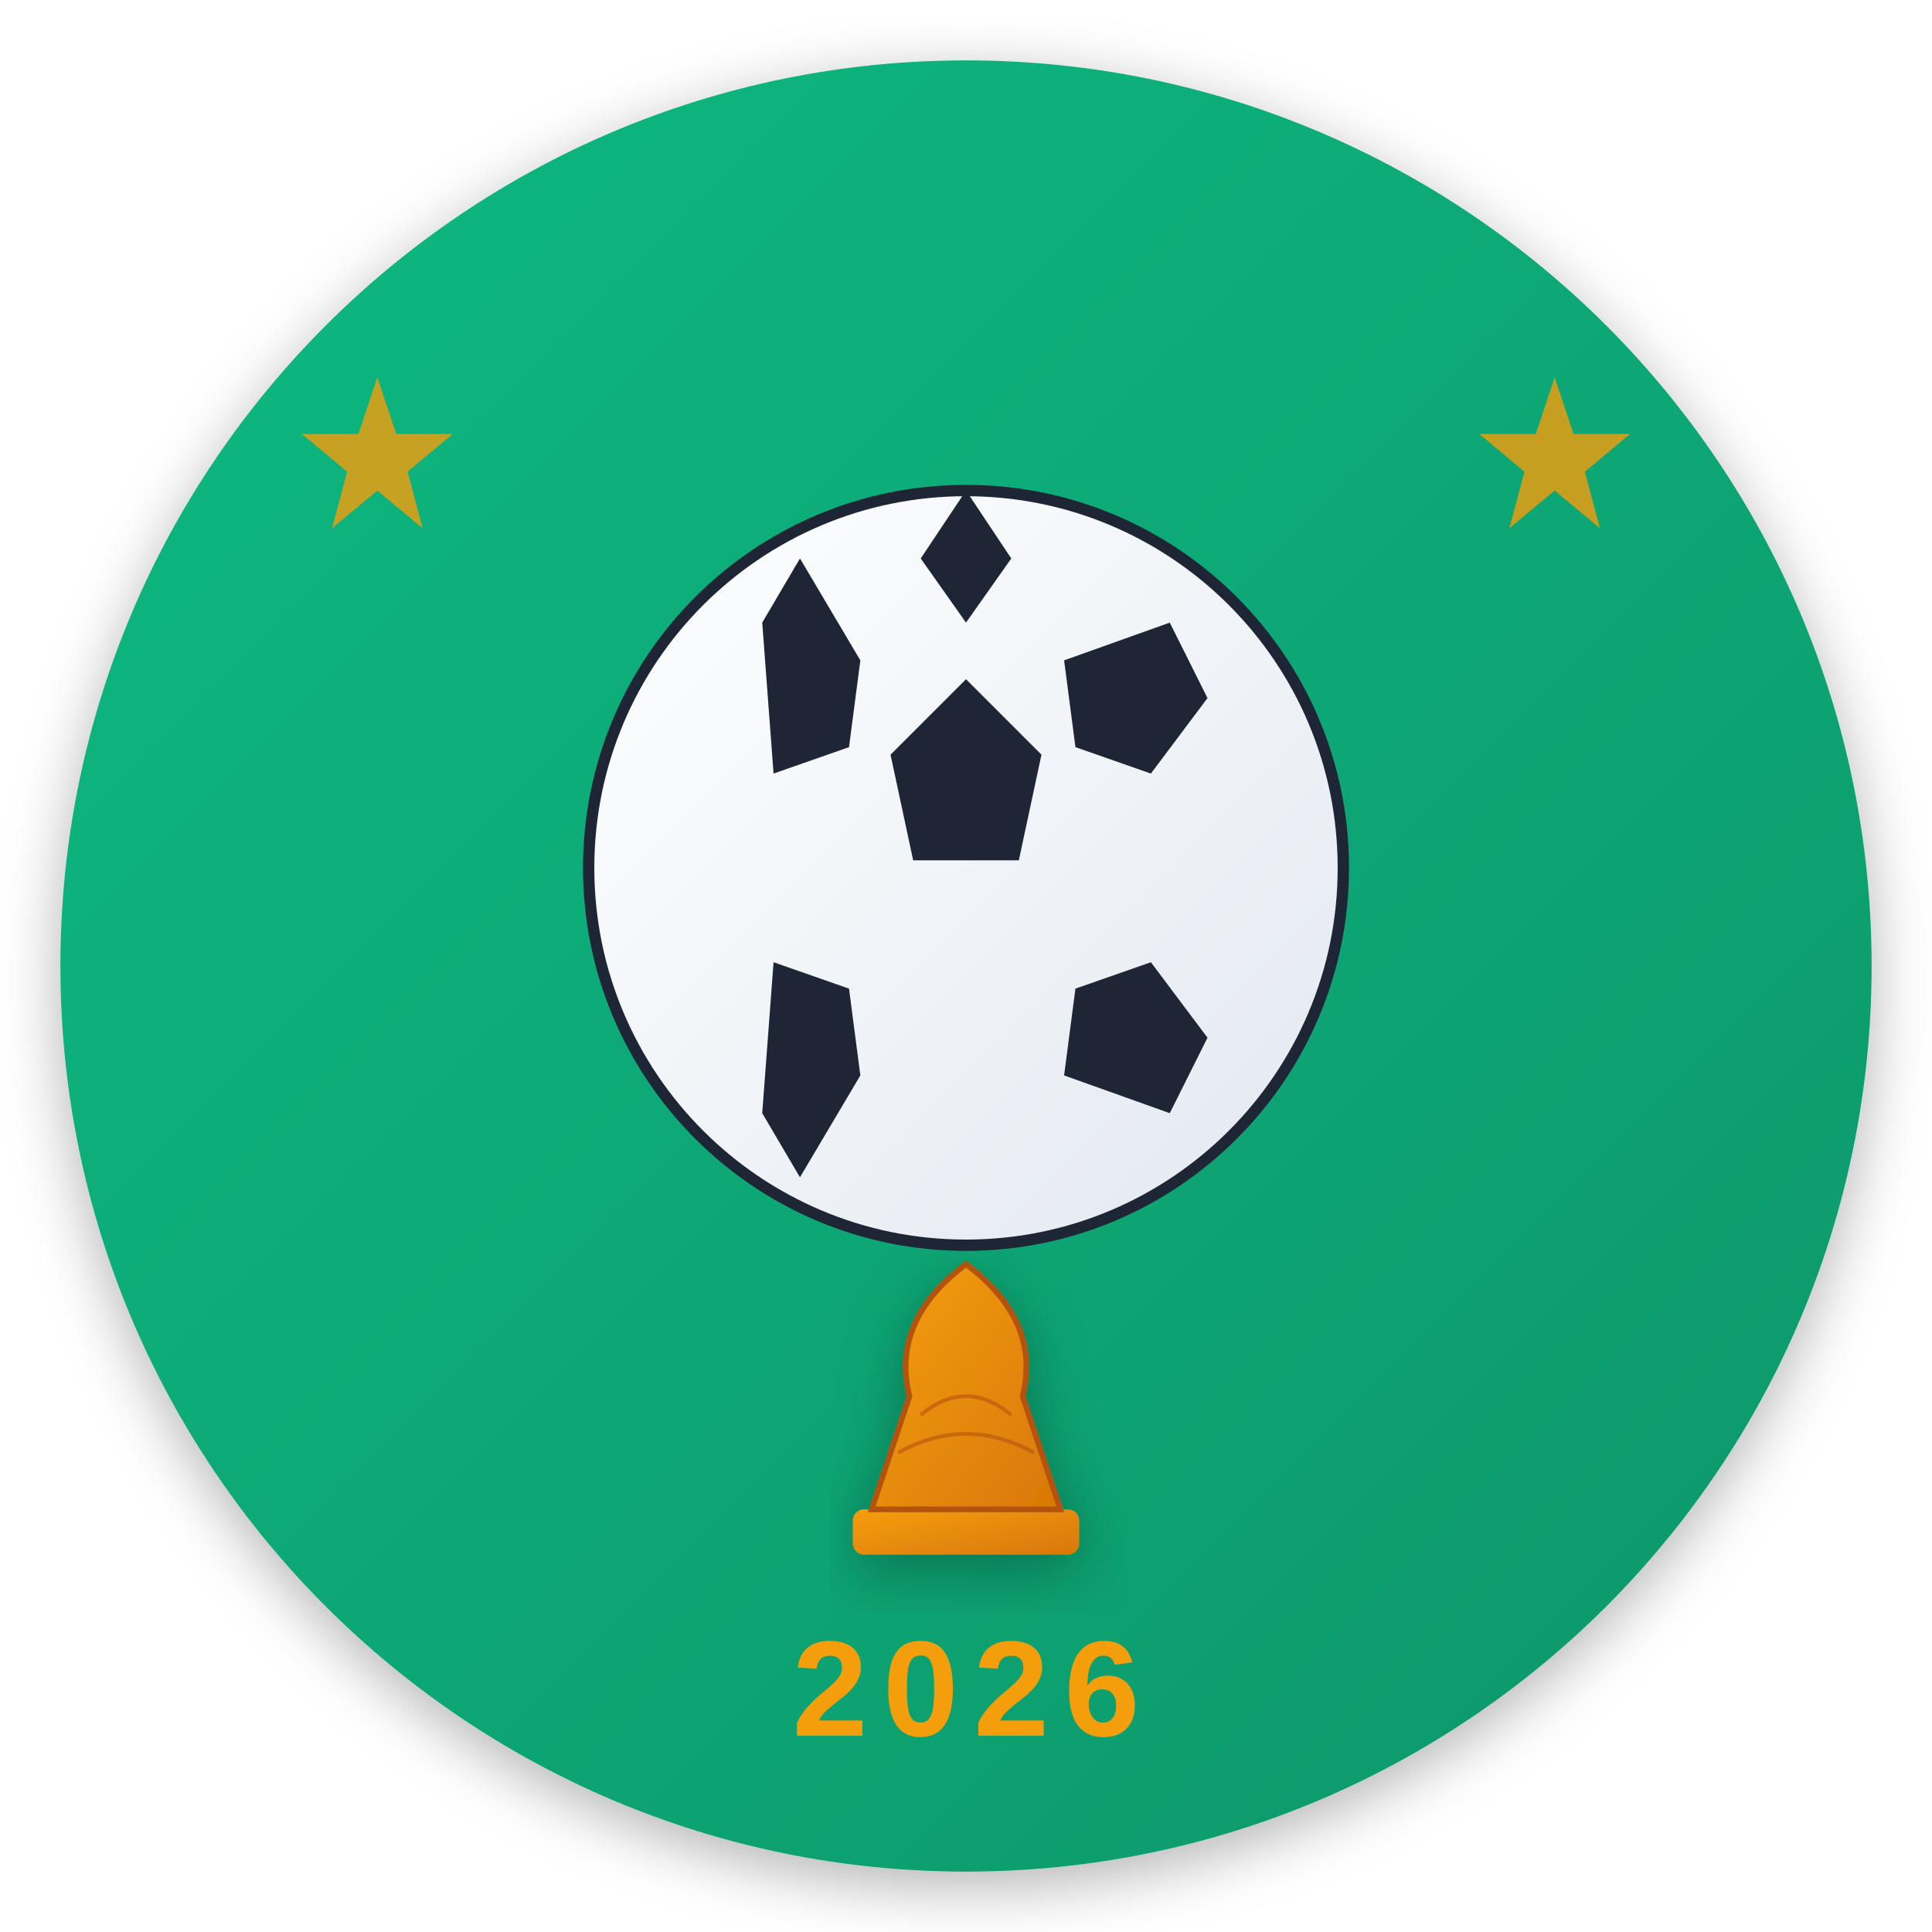
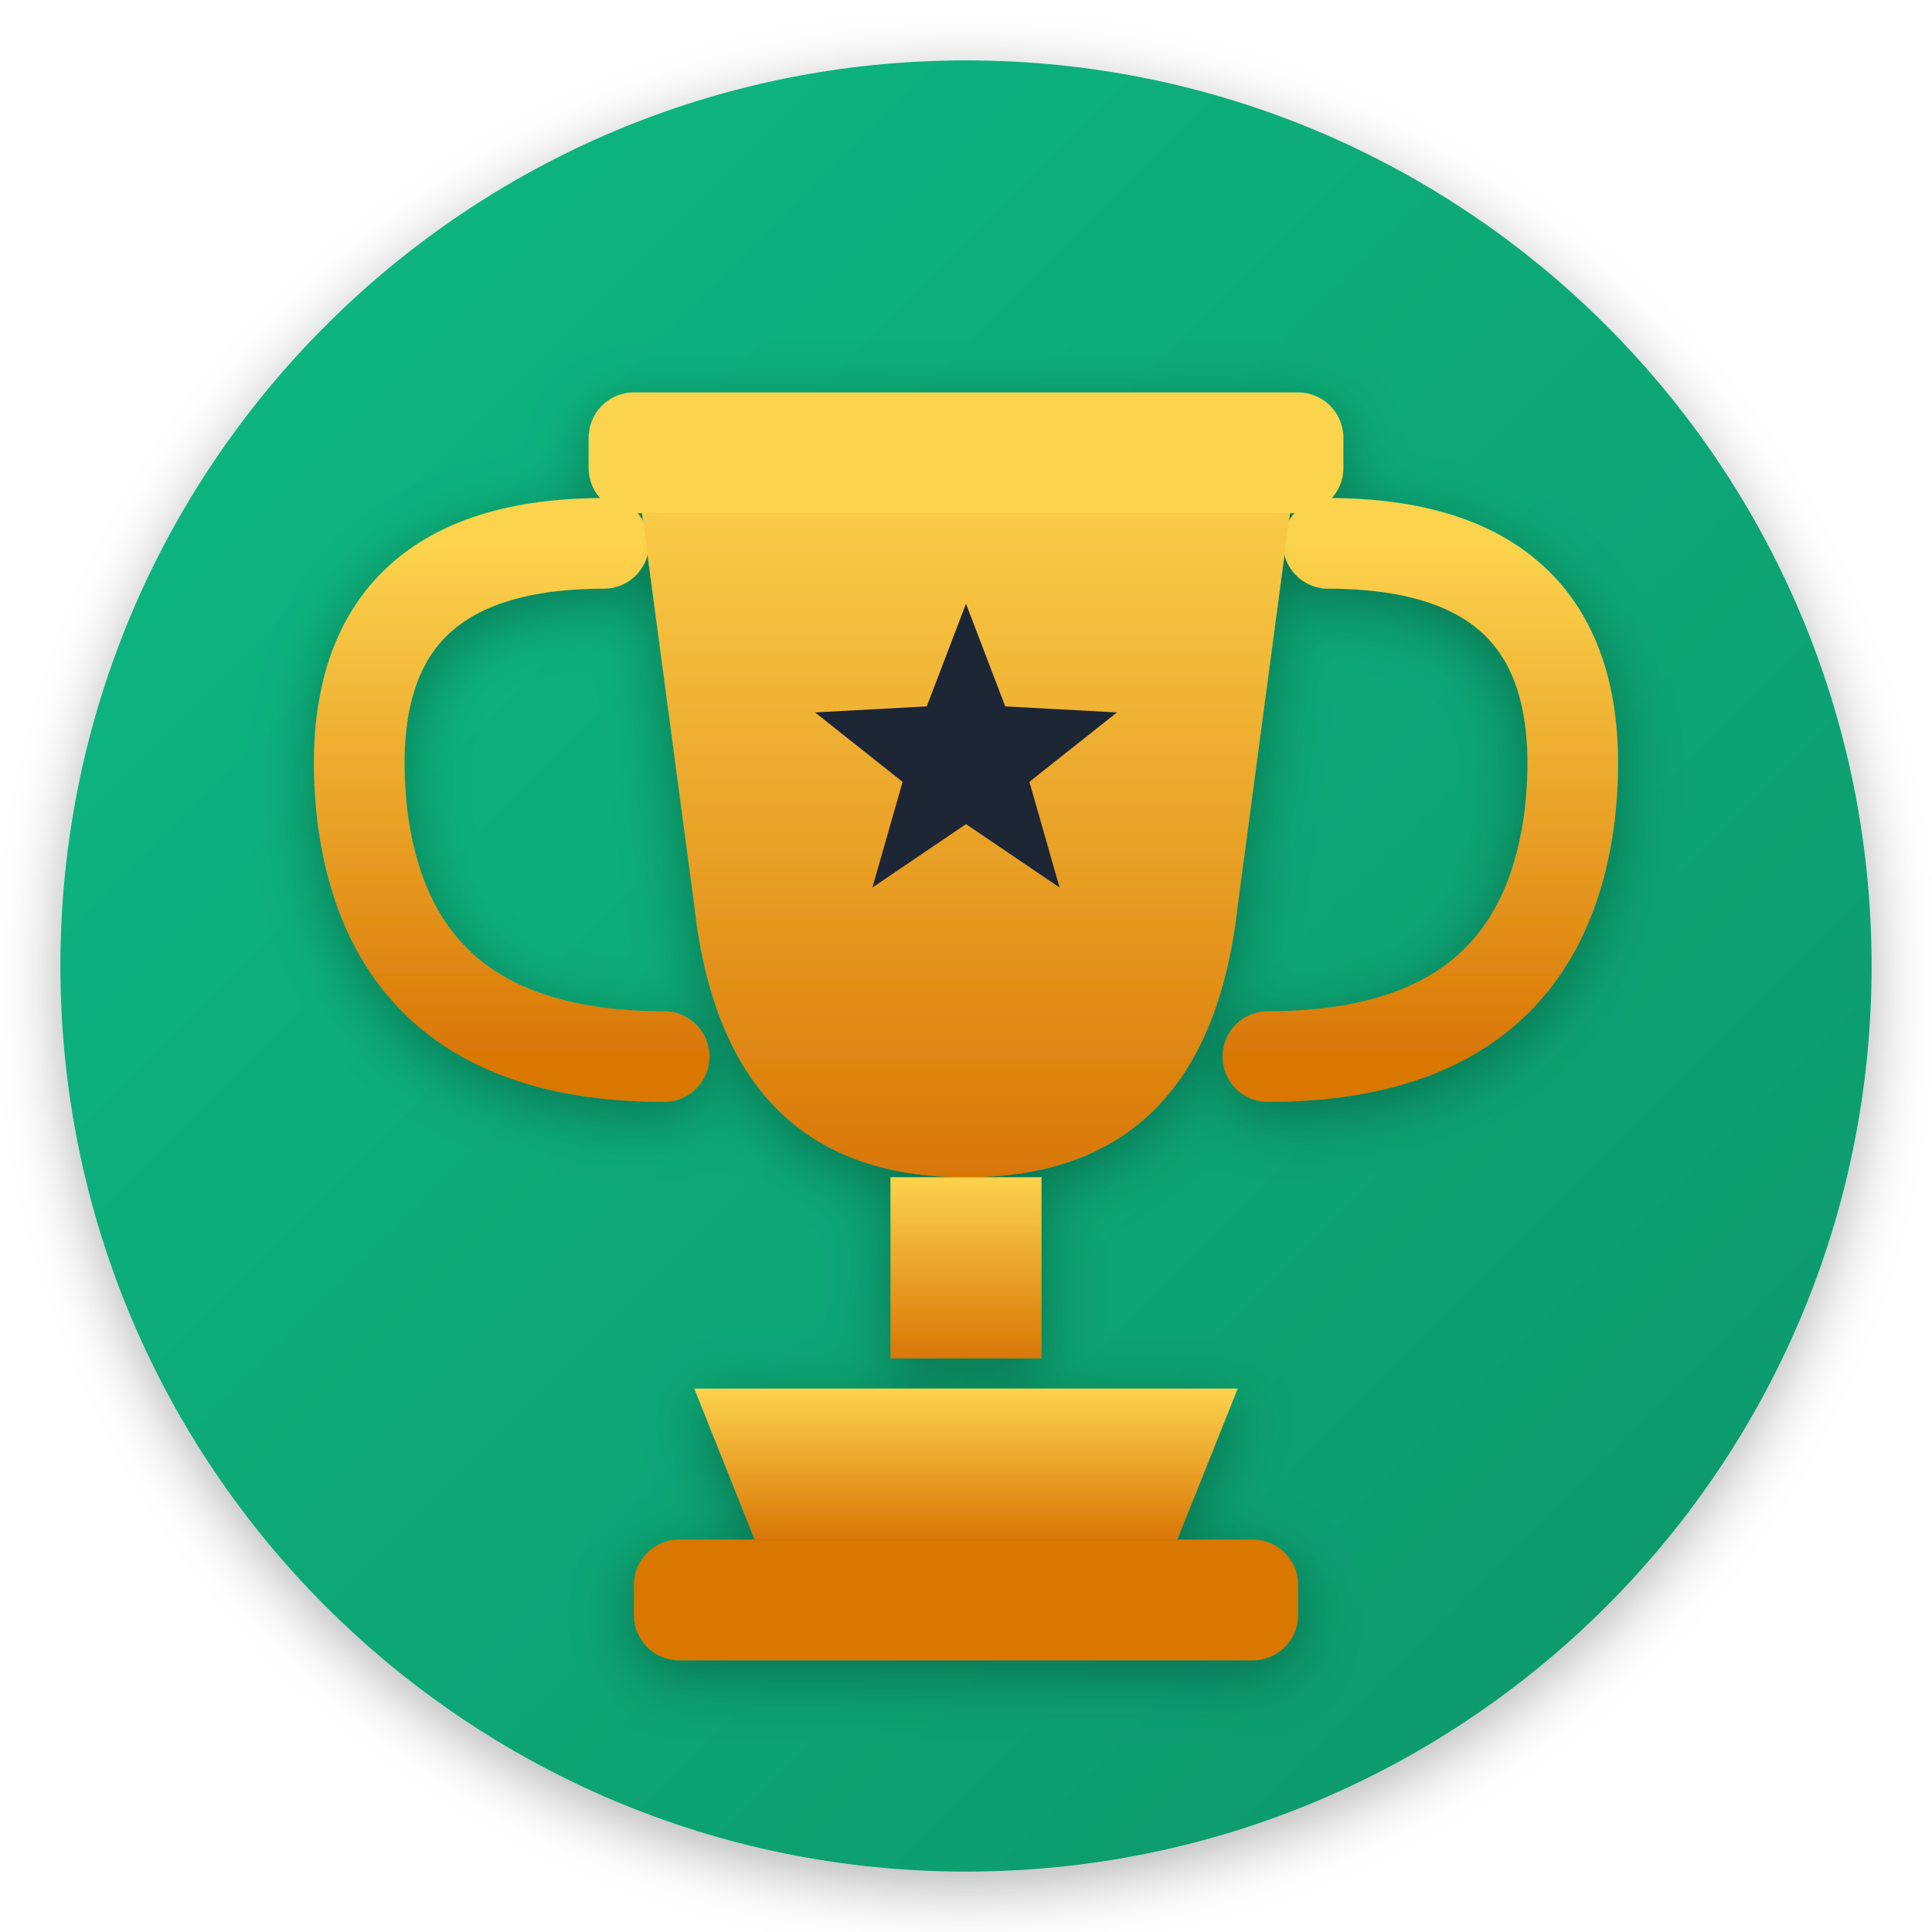
<svg xmlns="http://www.w3.org/2000/svg" viewBox="0 0 512 512" width="512" height="512">
  <defs>
    <linearGradient id="bg" x1="0%" y1="0%" x2="100%" y2="100%">
      <stop offset="0%" style="stop-color:#10B981" />
      <stop offset="100%" style="stop-color:#059669" />
    </linearGradient>
-     <linearGradient id="gold" x1="0%" y1="0%" x2="100%" y2="100%">
-       <stop offset="0%" style="stop-color:#F59E0B" />
+     <linearGradient id="gold" x1="0%" y1="0%" x2="0%" y2="100%">
+       <stop offset="0%" style="stop-color:#FCD34D" />
      <stop offset="100%" style="stop-color:#D97706" />
-     </linearGradient>
-     <linearGradient id="ballGrad" x1="0%" y1="0%" x2="100%" y2="100%">
-       <stop offset="0%" style="stop-color:#FFFFFF" />
-       <stop offset="100%" style="stop-color:#E2E8F0" />
    </linearGradient>
    <filter id="shadow" x="-10%" y="-10%" width="130%" height="130%">
      <feDropShadow dx="0" dy="4" stdDeviation="8" flood-color="#000" flood-opacity="0.3" />
    </filter>
  </defs>
  <circle cx="256" cy="256" r="240" fill="url(#bg)" filter="url(#shadow)" />
-   <circle cx="256" cy="230" r="100" fill="url(#ballGrad)" stroke="#1E2535" stroke-width="3" />
-   <g fill="#1E2535">
-     <polygon points="256,180 276,200 270,228 242,228 236,200" />
-     <polygon points="256,130 268,148 256,165 244,148" />
-     <polygon points="310,165 320,185 305,205 285,198 282,175" />
-     <polygon points="202,165 212,148 228,175 225,198 205,205" />
-     <polygon points="310,295 320,275 305,255 285,262 282,285" />
-     <polygon points="202,295 212,312 228,285 225,262 205,255" />
-   </g>
-   <g transform="translate(256, 380)" filter="url(#shadow)">
-     <rect x="-30" y="20" width="60" height="12" rx="3" fill="url(#gold)" />
-     <path d="M-25,20 L-15,-10 Q-20,-30 0,-45 Q20,-30 15,-10 L25,20 Z" fill="url(#gold)" stroke="#B45309" stroke-width="1.5" />
-     <path d="M-18,5 Q0,-5 18,5" fill="none" stroke="#B45309" stroke-width="1" opacity="0.6" />
-     <path d="M-12,-5 Q0,-15 12,-5" fill="none" stroke="#B45309" stroke-width="1" opacity="0.6" />
-   </g>
-   <text x="256" y="460" text-anchor="middle" font-family="Arial, sans-serif" font-size="36" font-weight="bold" fill="#F59E0B" letter-spacing="4">2026</text>
-   <g fill="#F59E0B" opacity="0.8">
-     <polygon points="100,100 105,115 120,115 108,125 112,140 100,130 88,140 92,125 80,115 95,115" />
-     <polygon points="412,100 417,115 432,115 420,125 424,140 412,130 400,140 404,125 392,115 407,115" />
+   <g transform="translate(0,-16)" filter="url(#shadow)">
+     <path d="M160,160 Q88,160 96,232 Q104,296 176,296" fill="none" stroke="url(#gold)" stroke-width="24" stroke-linecap="round" />
+     <path d="M352,160 Q424,160 416,232 Q408,296 336,296" fill="none" stroke="url(#gold)" stroke-width="24" stroke-linecap="round" />
+     <path d="M168,136 H344 L328,256 Q320,328 256,328 Q192,328 184,256 Z" fill="url(#gold)" />
+     <rect x="156" y="120" width="200" height="32" rx="12" fill="#FCD34D" />
+     <rect x="236" y="328" width="40" height="48" fill="url(#gold)" />
+     <path d="M184,384 H328 L312,424 H200 Z" fill="url(#gold)" />
+     <rect x="168" y="424" width="176" height="32" rx="12" fill="#D97706" />
+     <path d="M256,176 L266.4,203.2 L296,204.8 L272.8,223.2 L280.8,251.2 L256,234.4 L231.2,251.2 L239.2,223.2 L216,204.8 L245.6,203.2 Z" fill="#1E2535" />
  </g>
</svg>
